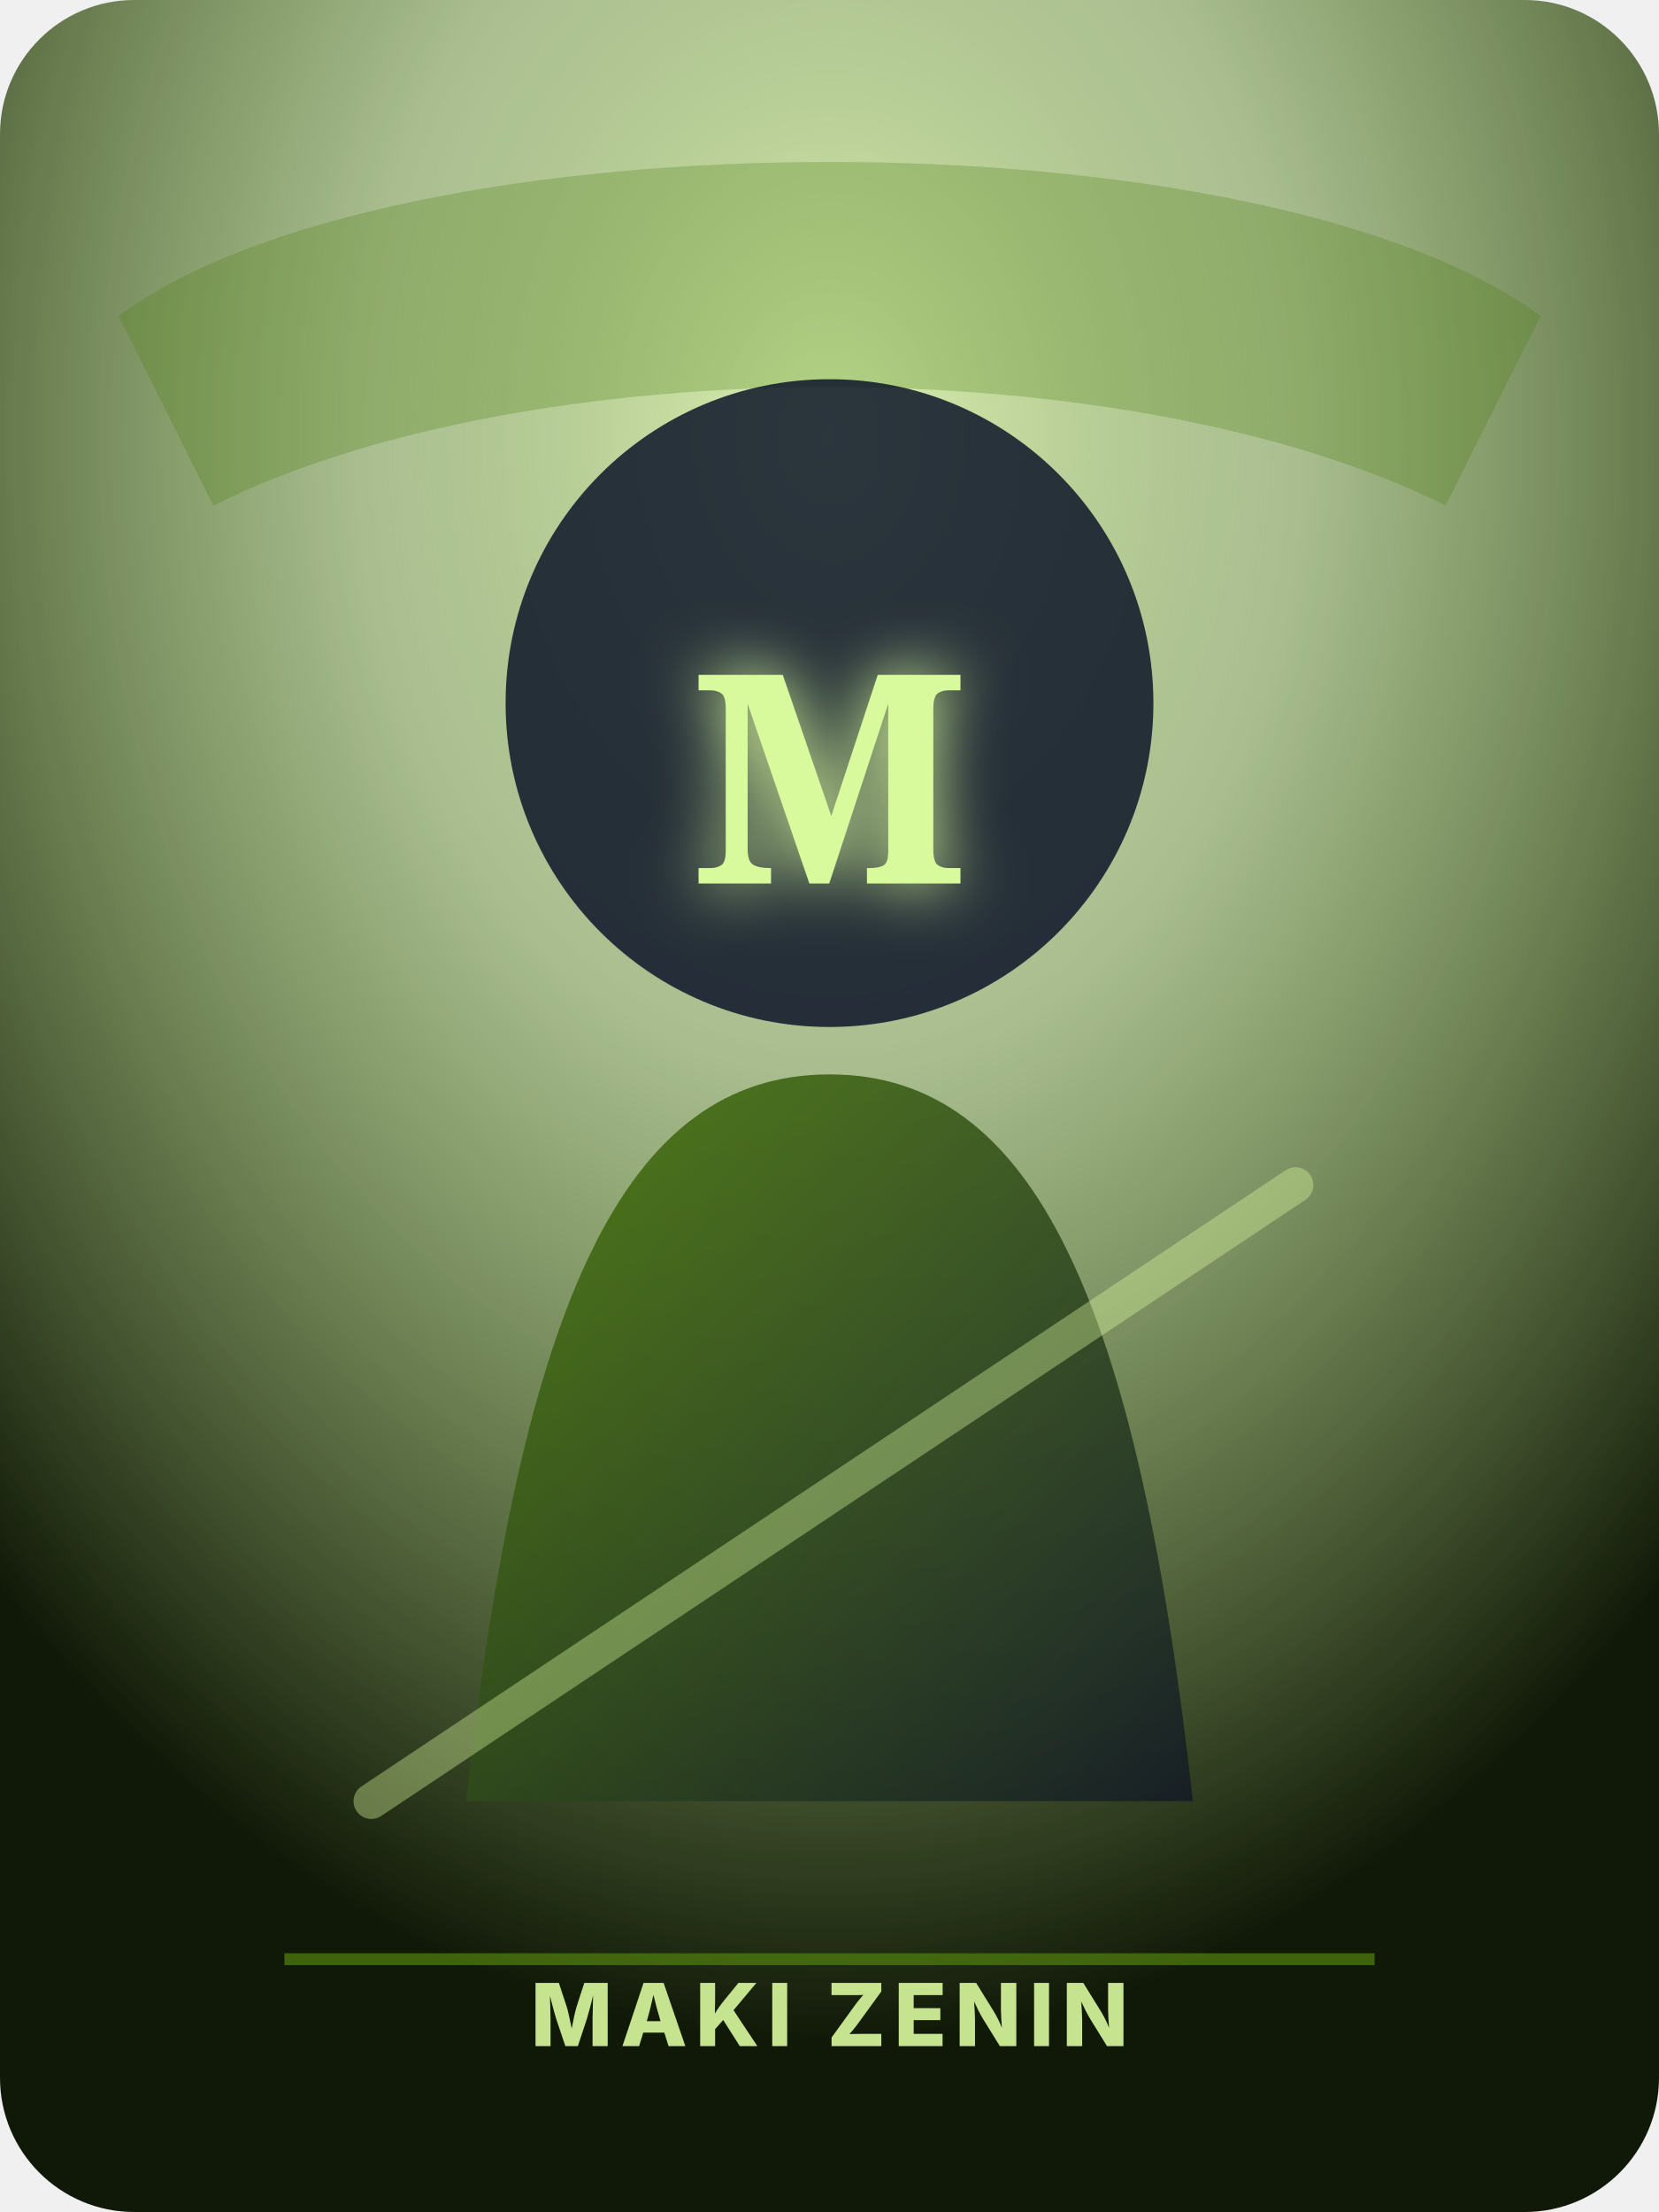
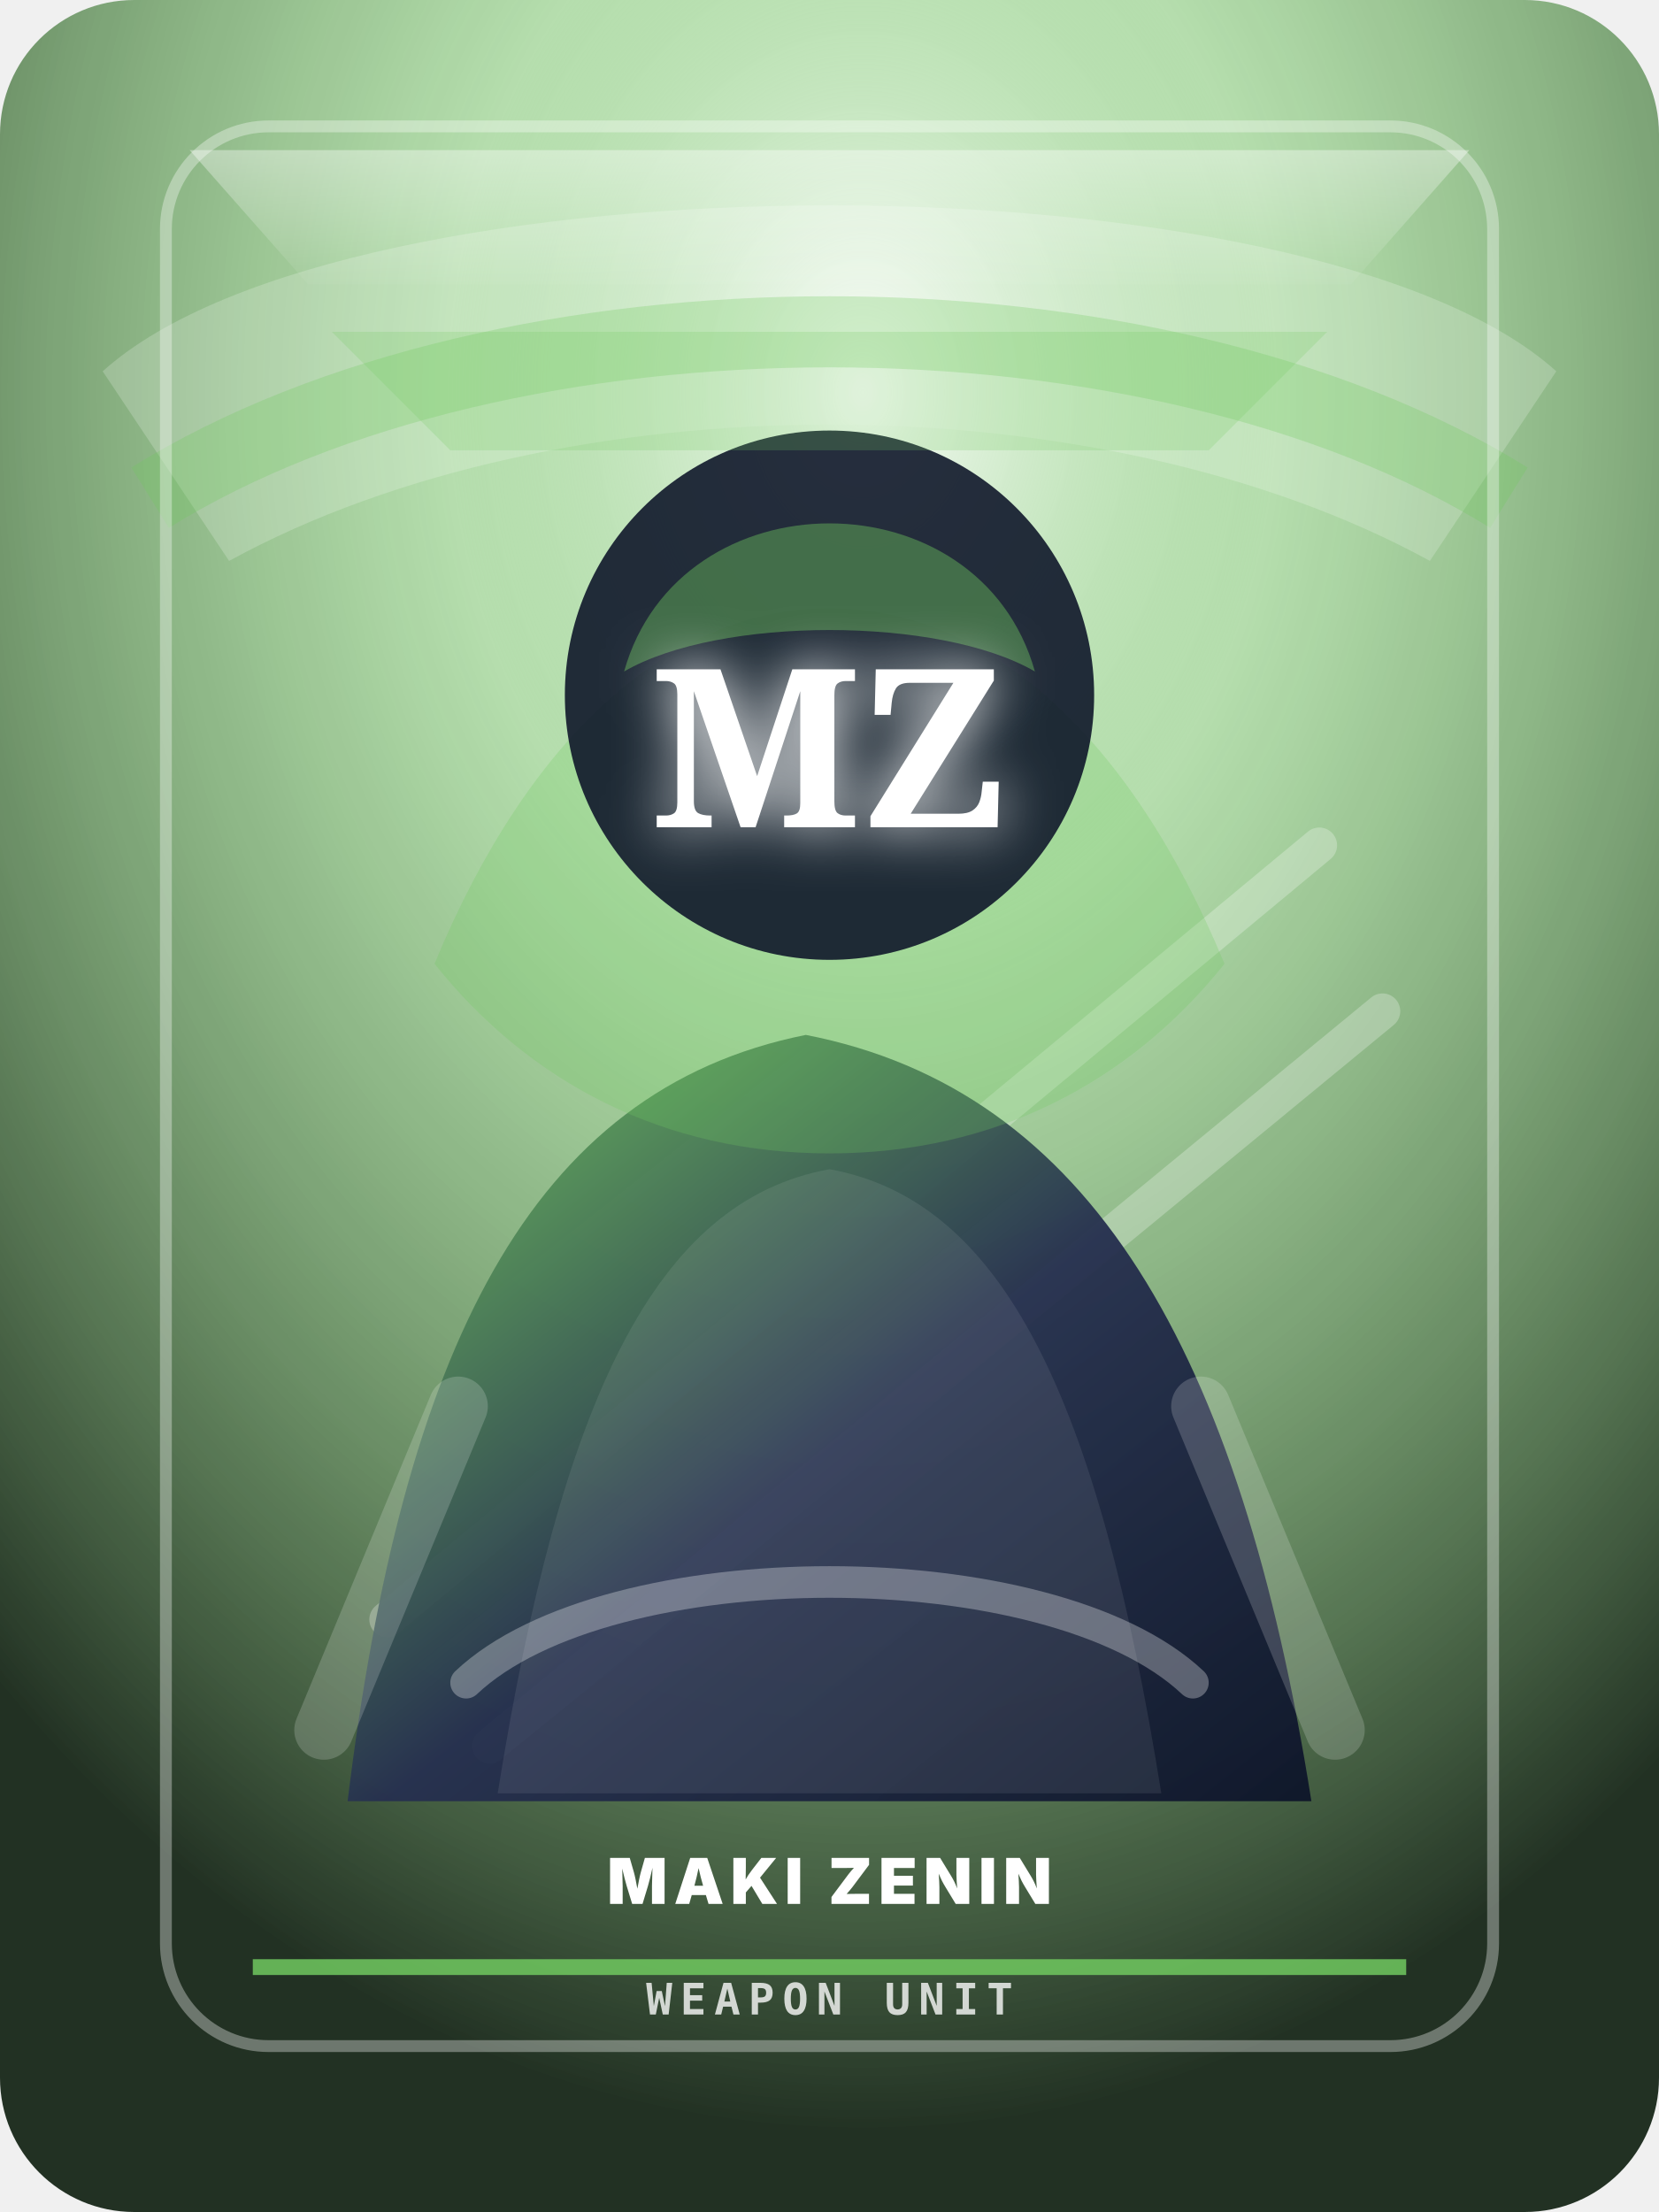
- <svg xmlns="http://www.w3.org/2000/svg" viewBox="0 0 420 560" role="img" aria-label="Maki Zenin">
+ <svg xmlns="http://www.w3.org/2000/svg" viewBox="0 0 420 560" role="img" aria-label="Original replaceable unit poster for Maki Zenin">
  <defs>
-     <radialGradient id="a" cx="50%" cy="20%" r="72%">
-       <stop offset="0" stop-color="#d9f99d" stop-opacity="0.7" />
-       <stop offset="0.38" stop-color="#4d7c0f" stop-opacity="0.42" />
-       <stop offset="1" stop-color="#101807" />
+     <radialGradient id="maki_zenin_svg_sun" cx="52%" cy="18%" r="78%">
+       <stop offset="0" stop-color="#ffffff" stop-opacity="0.95" />
+       <stop offset="0.32" stop-color="#70c85f" stop-opacity="0.46" />
+       <stop offset="1" stop-color="#223123" stop-opacity="1" />
    </radialGradient>
-     <linearGradient id="b" x1="0" x2="1" y1="0" y2="1">
-       <stop offset="0" stop-color="#4d7c0f" stop-opacity="0.95" />
-       <stop offset="1" stop-color="#111827" stop-opacity="0.8" />
+     <linearGradient id="maki_zenin_svg_coat" x1="0" x2="1" y1="0" y2="1">
+       <stop offset="0" stop-color="#70c85f" stop-opacity="0.98" />
+       <stop offset="0.52" stop-color="#26304f" stop-opacity="0.96" />
+       <stop offset="1" stop-color="#0f172a" stop-opacity="0.98" />
    </linearGradient>
-     <filter id="glow" x="-40%" y="-40%" width="180%" height="180%">
-       <feGaussianBlur stdDeviation="8" result="blur" />
+     <linearGradient id="maki_zenin_svg_glass" x1="0" x2="0" y1="0" y2="1">
+       <stop offset="0" stop-color="#ffffff" stop-opacity="0.58" />
+       <stop offset="1" stop-color="#ffffff" stop-opacity="0.05" />
+     </linearGradient>
+     <filter id="maki_zenin_svg_glow" x="-40%" y="-40%" width="180%" height="180%">
+       <feGaussianBlur stdDeviation="7" result="blur" />
      <feMerge>
        <feMergeNode in="blur" />
        <feMergeNode in="SourceGraphic" />
      </feMerge>
    </filter>
  </defs>
-   <rect width="420" height="560" rx="34" fill="url(#a)" />
-   <path d="M30 80 C100 28 320 28 390 80 L366 128 C286 88 134 88 54 128 Z" fill="#4d7c0f" opacity="0.28" />
-   <circle cx="210" cy="178" r="82" fill="#0f172a" opacity="0.86" />
-   <path d="M118 456 C132 330 158 272 210 272 C262 272 288 330 302 456 Z" fill="url(#b)" />
-   <path d="M94 456 L328 300" stroke="#d9f99d" stroke-width="9" stroke-linecap="round" opacity="0.38" />
-   <path d="M72 496 L348 496" stroke="#4d7c0f" stroke-width="3" opacity="0.75" />
-   <text x="210" y="198" text-anchor="middle" dominant-baseline="middle" font-family="Georgia, serif" font-size="74" font-weight="900" fill="#d9f99d" filter="url(#glow)">M</text>
-   <text x="210" y="518" text-anchor="middle" font-family="Inter, Arial, sans-serif" font-size="22" font-weight="800" letter-spacing="2" fill="#d9f99d" opacity="0.9">MAKI ZENIN</text>
+   <rect width="420" height="560" rx="34" fill="url(#maki_zenin_svg_sun)" />
+   <path d="M26 94 C88 38 332 38 394 94 L362 142 C278 96 142 96 58 142 Z" fill="#ffffff" opacity="0.2" />
+   <path d="M38 126 C128 70 292 70 382 126" fill="none" stroke="#70c85f" stroke-width="18" opacity="0.28" />
+   <path d="M32 388 M98 410 L334 214 M124 442 L350 256" fill="none" stroke="#ffffff" stroke-width="9" stroke-linecap="round" opacity="0.26" />
+   <path d="M64 498 L356 498" stroke="#70c85f" stroke-width="4" opacity="0.85" />
+   <path d="M88 456 C102 342 134 276 204 262 C276 276 314 342 332 456 Z" fill="url(#maki_zenin_svg_coat)" />
+   <path d="M126 454 C142 354 166 304 210 296 C254 304 278 354 294 454 Z" fill="#ffffff" opacity="0.08" />
+   <path d="M110 244 C134 186 170 154 210 154 C250 154 286 186 310 244 C286 274 252 292 210 292 C168 292 134 274 110 244 Z" fill="#70c85f" opacity="0.26" />
+   <circle cx="210" cy="176" r="67" fill="#0f172a" opacity="0.9" />
+   <path d="M158 170 C172 120 248 120 262 170 C238 156 182 156 158 170 Z" fill="#70c85f" opacity="0.42" />
+   <path d="M116 356 L82 438 M304 356 L338 438" stroke="#ffffff" stroke-width="15" stroke-linecap="round" opacity="0.18" />
+   <path d="M118 426 C154 392 266 392 302 426" fill="none" stroke="#ffffff" stroke-width="8" stroke-linecap="round" opacity="0.3" />
+   <path d="M84 84 L336 84 L306 114 L114 114 Z" fill="#70c85f" opacity="0.22" />
+   <rect x="42" y="32" width="336" height="486" rx="26" fill="none" stroke="#ffffff" stroke-width="3" opacity="0.34" />
+   <path d="M48 38 L372 38 L342 72 L78 72 Z" fill="url(#maki_zenin_svg_glass)" opacity="0.66" />
+   <text x="210" y="190" text-anchor="middle" dominant-baseline="middle" font-family="Georgia, serif" font-size="56" font-weight="900" fill="#ffffff" filter="url(#maki_zenin_svg_glow)">MZ</text>
+   <text x="210" y="482" text-anchor="middle" font-family="Inter, Arial, sans-serif" font-size="16" font-weight="900" letter-spacing="1.6" fill="#ffffff">MAKI ZENIN</text>
+   <text x="210" y="510" text-anchor="middle" font-family="JetBrains Mono, monospace" font-size="11" font-weight="800" letter-spacing="2" fill="#ffffff" opacity="0.78">WEAPON UNIT</text>
</svg>
